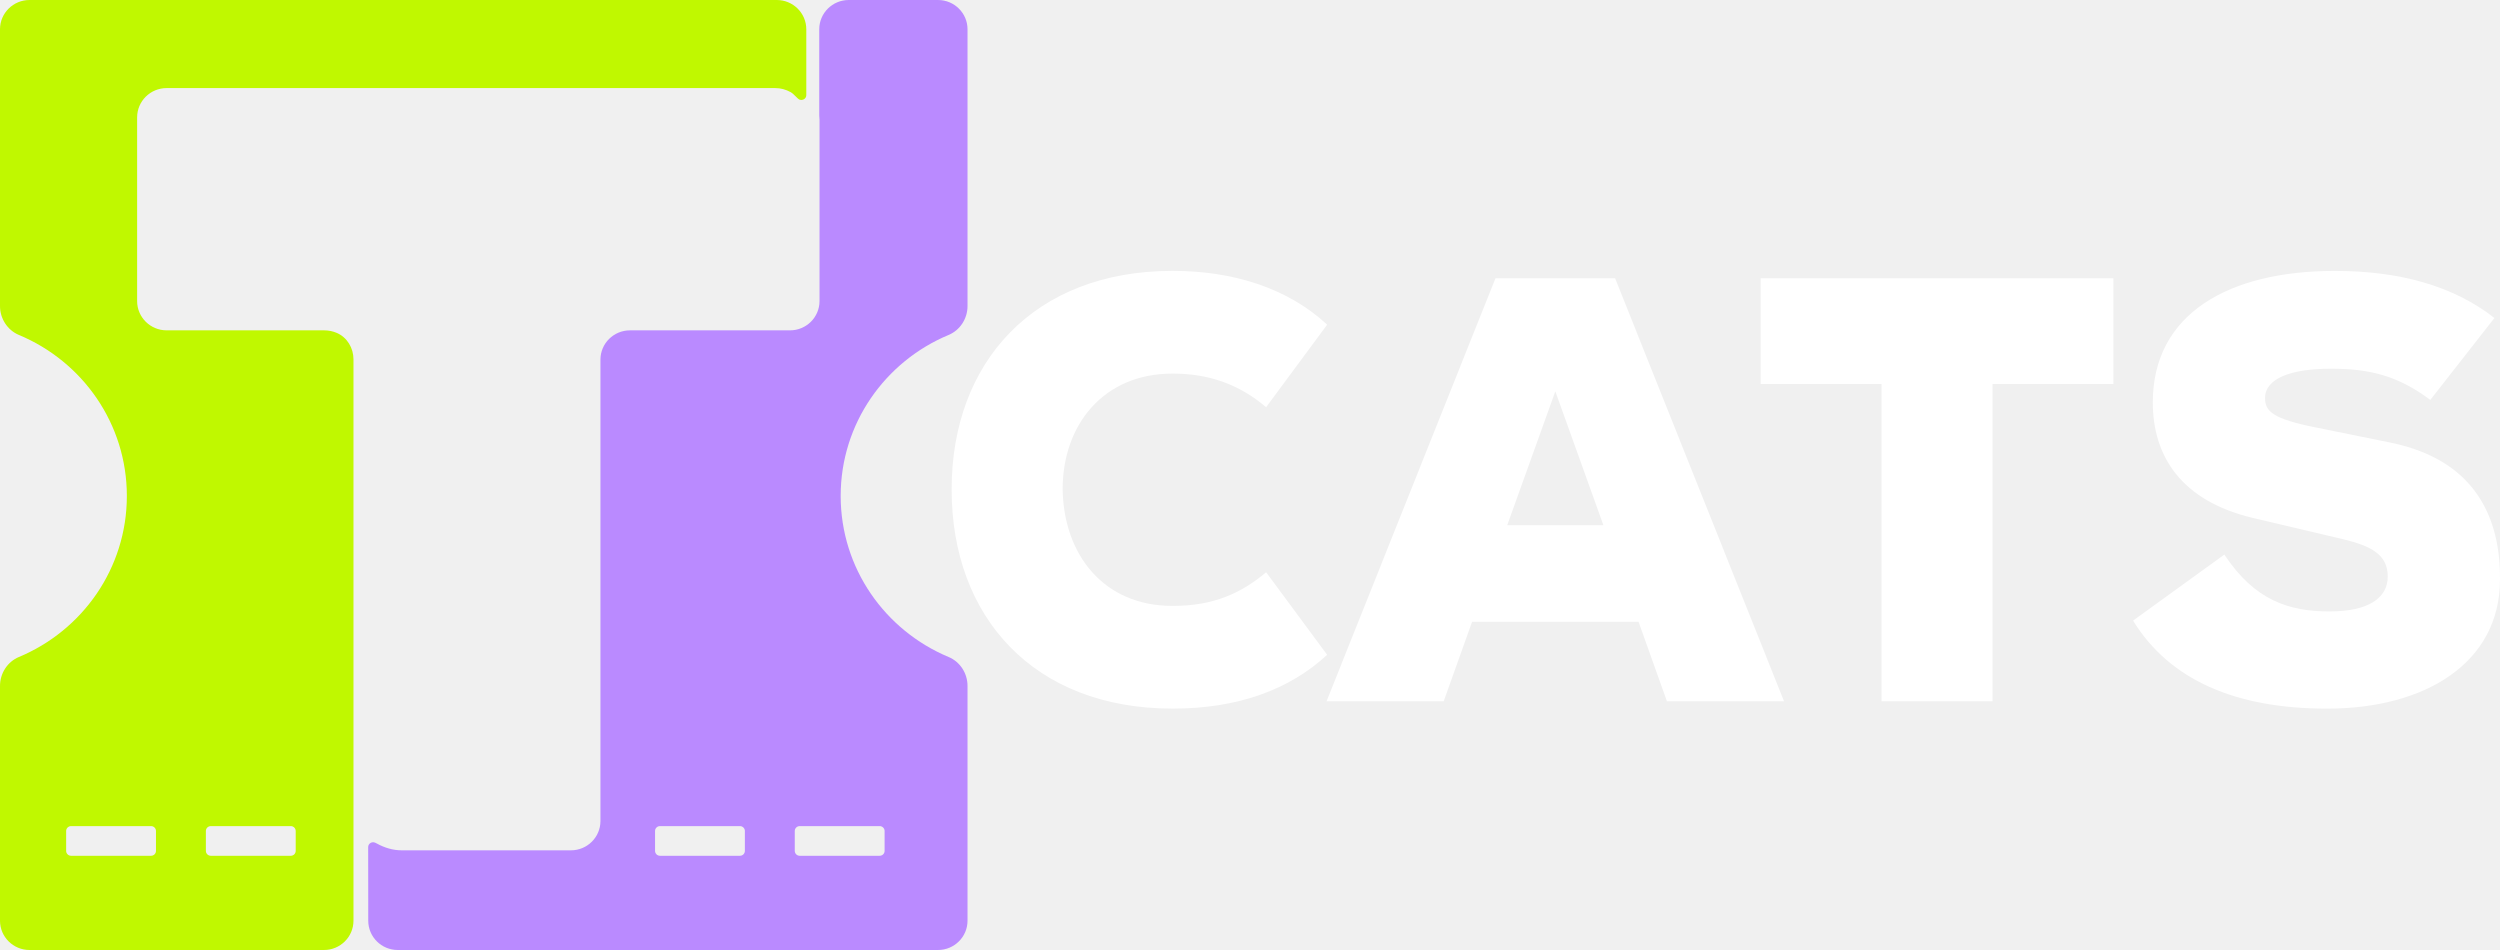
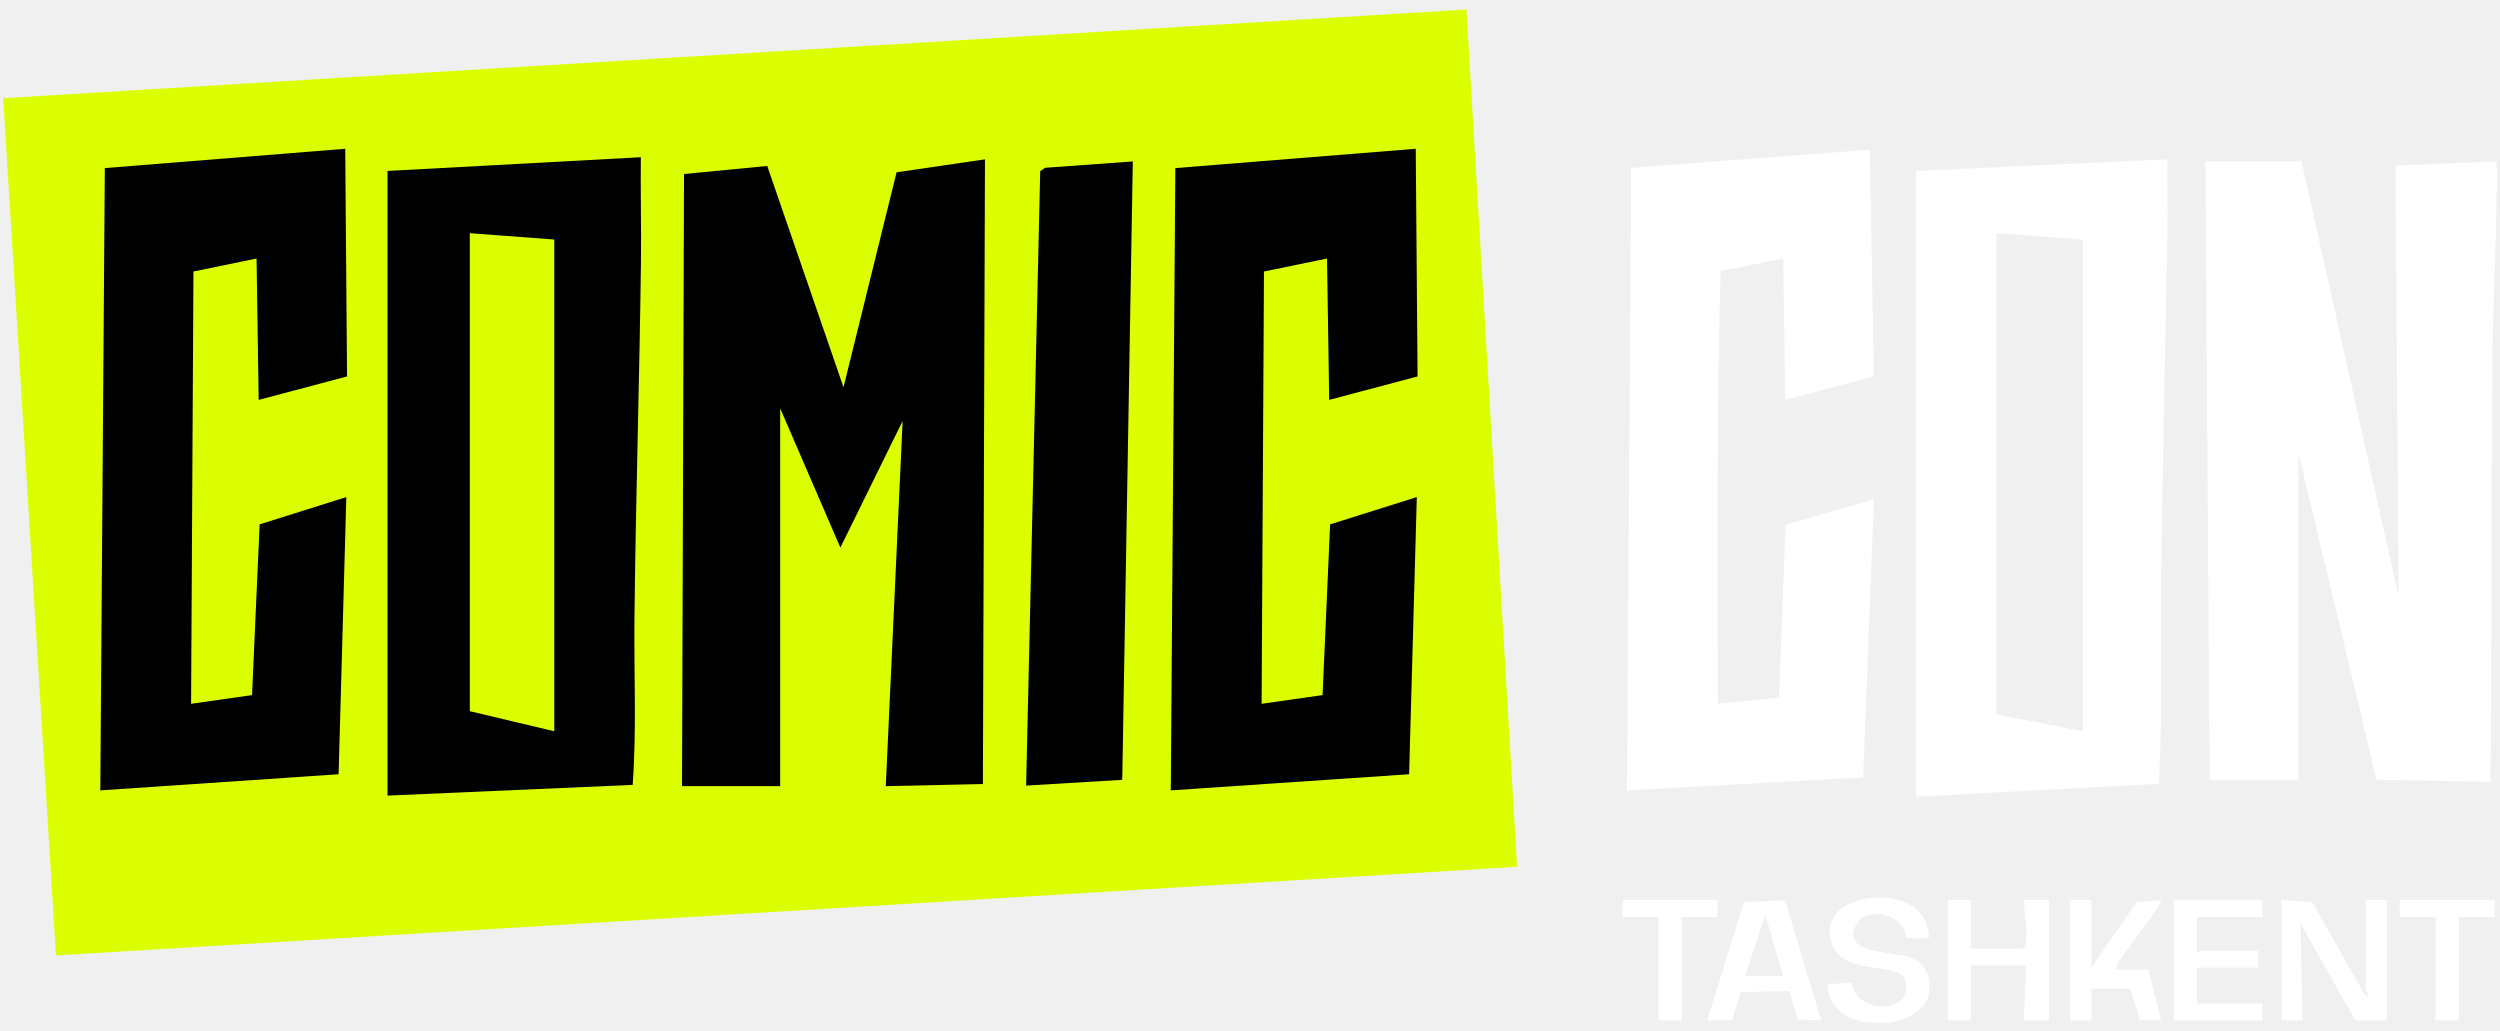
- <svg xmlns="http://www.w3.org/2000/svg" width="100" height="38" viewBox="0 0 100 38" fill="none">
-   <path d="M50.645 16.289C49.559 15.361 48.327 14.944 46.92 14.944H46.896C44.134 14.944 42.506 16.998 42.506 19.566V19.59C42.555 22.206 44.158 24.236 46.896 24.236H46.92C48.548 24.236 49.658 23.722 50.645 22.89L53.086 26.192C51.582 27.586 49.51 28.344 46.92 28.344H46.896C41.346 28.344 38.066 24.676 38.066 19.589V19.565C38.066 14.503 41.347 10.835 46.896 10.835H46.92C49.263 10.835 51.483 11.495 53.086 12.987L50.645 16.288V16.289Z" fill="white" />
-   <path d="M71.363 28.051H66.677L65.542 24.872H58.883L57.748 28.051H53.062L59.819 11.13H64.604L71.362 28.051H71.363ZM62.213 15.653L60.289 21.008H64.136L62.213 15.653Z" fill="white" />
-   <path d="M84.535 11.13V15.36H79.701V28.05H75.261V15.36H70.427V11.13H84.535H84.535Z" fill="white" />
-   <path d="M97.212 15.996C95.904 15.018 94.77 14.749 93.241 14.749H93.216C91.638 14.749 90.602 15.14 90.602 15.923C90.602 16.46 90.922 16.754 92.624 17.097L95.634 17.708C99.087 18.417 100.024 20.814 99.999 23.185C99.999 26.511 97.015 28.345 93.093 28.345H93.068C89.418 28.345 86.779 27.196 85.323 24.824L88.974 22.183C90.183 24.017 91.564 24.457 93.167 24.457H93.192C94.696 24.457 95.51 23.944 95.51 23.063C95.51 22.182 94.844 21.84 93.734 21.571L90.108 20.716C87.247 20.032 86.112 18.246 86.112 16.095C86.112 12.549 89.147 10.837 93.389 10.837H93.413C95.954 10.837 98.124 11.424 99.777 12.72L97.212 15.997V15.996Z" fill="white" />
-   <path d="M37.943 13.399C38.406 13.206 38.701 12.741 38.701 12.244V1.171C38.701 0.525 38.172 0 37.52 0H33.95C33.298 0 32.77 0.525 32.77 1.171V4.626C32.777 4.681 32.781 4.737 32.781 4.794V12.043C32.781 12.69 32.252 13.214 31.6 13.214H25.2C24.547 13.214 24.018 13.738 24.018 14.385V32.841C24.018 33.488 23.49 34.013 22.837 34.013H16.067C15.719 34.013 15.382 33.911 15.078 33.743C15.053 33.729 15.03 33.718 15.007 33.708C14.876 33.65 14.727 33.74 14.727 33.883L14.73 36.828C14.73 37.475 15.258 38 15.911 38H37.52C38.172 38 38.701 37.475 38.701 36.828V27.438C38.701 26.935 38.406 26.472 37.943 26.279C35.408 25.221 33.627 22.736 33.627 19.838C33.627 16.94 35.408 14.455 37.943 13.399ZM29.795 34.035C29.795 34.144 29.707 34.231 29.597 34.231H26.399C26.29 34.231 26.202 34.144 26.202 34.035V33.239C26.202 33.132 26.29 33.044 26.399 33.044H29.597C29.707 33.044 29.795 33.132 29.795 33.239V34.035ZM35.187 33.044C35.296 33.044 35.384 33.132 35.384 33.239V34.035C35.384 34.144 35.296 34.231 35.187 34.231H31.988C31.879 34.231 31.791 34.144 31.791 34.035V33.239C31.791 33.132 31.879 33.044 31.988 33.044H35.187Z" fill="#BA8AFF" />
-   <path d="M31.07 0H1.182C0.529 0 0 0.525 0 1.171V12.244C0 12.741 0.296 13.206 0.758 13.399C3.294 14.455 5.074 16.942 5.074 19.838C5.074 22.735 3.294 25.221 0.758 26.279C0.296 26.472 0 26.935 0 27.438V36.828C0 37.475 0.529 38 1.182 38H12.958C13.611 38 14.139 37.475 14.139 36.828V14.372C14.139 13.922 13.887 13.494 13.47 13.316C13.316 13.25 13.146 13.214 12.966 13.214H6.667C6.014 13.214 5.485 12.69 5.485 12.043V4.695C5.485 4.048 6.014 3.523 6.667 3.523H31.008C31.226 3.523 31.439 3.581 31.628 3.687C31.76 3.76 31.895 3.95 31.977 3.983C32.108 4.035 32.252 3.946 32.252 3.805V1.171C32.252 0.525 31.723 0 31.07 0ZM8.235 33.239C8.235 33.132 8.323 33.044 8.432 33.044H11.631C11.74 33.044 11.828 33.132 11.828 33.239V34.035C11.828 34.144 11.74 34.231 11.631 34.231H8.432C8.323 34.231 8.235 34.144 8.235 34.035V33.239ZM6.042 33.044C6.151 33.044 6.239 33.132 6.239 33.239V34.035C6.239 34.144 6.151 34.231 6.042 34.231H2.843C2.734 34.231 2.646 34.144 2.646 34.035V33.239C2.646 33.132 2.734 33.044 2.843 33.044H6.042Z" fill="#C0F800" />
+ <svg xmlns="http://www.w3.org/2000/svg" width="296" height="122" viewBox="0 0 296 122" fill="none">
+   <g clip-path="url(#clip0_10375_28388)">
+     <path d="M0.375 11.625L6.625 113.125L179.625 102.625L173.625 1.125L0.375 11.625Z" fill="#DCFF00" />
+     <path d="M295.62 22.366C295.555 28.875 295.175 35.67 295.11 42.221C294.94 59.005 295.05 75.8 294.87 92.581L281.38 92.316L272.12 53.596V92.326H261.62L261.12 19.11H272.495L283.995 70.585L283.62 19.605L295.62 19.105C295.61 20.186 295.63 21.276 295.62 22.355V22.366Z" fill="white" />
+     <path d="M221.12 121.065C218.69 120.775 216.38 119.235 216.37 116.57L219.22 116.3C219.56 120.145 226.805 120.165 225.565 115.995C224.93 113.865 218.585 115.57 217.02 112.045C214.065 105.395 228.04 103.84 228.375 110.695C228.4 111.22 228.375 111.02 228.005 111.07C227.67 111.12 225.795 111.125 225.655 111.035C225.62 108.245 221.05 107.2 219.82 109.395C217.745 113.105 224.48 112.58 226.375 113.44C228.27 114.3 228.605 115.83 228.375 117.695C228.145 119.56 225.57 120.835 223.87 121.06C223.23 121.145 221.77 121.135 221.12 121.06V121.065Z" fill="white" />
+     <path d="M80.75 93.08L80.985 20.6L90.84 19.65L99.87 45.85L106.155 20.4L116.62 18.865L116.375 92.83L104.875 93.08L106.87 49.85L99.5 64.835L92.375 48.35V93.08H80.75Z" fill="black" />
+     <path d="M45.875 20.24L75.875 18.615C75.825 22.735 75.94 26.87 75.89 30.995C75.715 45.04 75.27 59.16 75.12 73.2C75.05 79.765 75.38 86.41 74.91 92.93L45.88 94.2V20.24H45.875ZM65.625 28.36L55.625 27.61V84.205L65.625 86.58V28.36Z" fill="black" />
+     <path d="M40.875 17.615L41.09 44.57L30.625 47.35L30.375 30.61L22.905 32.145L22.625 83.33L29.84 82.3L30.74 62.085L41.005 58.855L40.09 91.67L11.875 93.58L12.41 19.9L40.875 17.615Z" fill="black" />
+     <path d="M167.625 17.615L167.84 44.57L157.375 47.35L157.12 30.61L149.655 32.145L149.375 83.33L156.59 82.3L157.485 62.085L167.75 58.855L166.84 91.67L138.62 93.58L139.16 19.9L167.625 17.615Z" fill="black" />
+     <path d="M226.87 20.24L256.62 18.865C256.565 21.655 256.685 24.455 256.63 27.25C256.365 41.295 256.045 55.415 255.86 69.455C255.755 77.245 256.075 85.05 255.595 92.8L226.875 94.325V20.24H226.87ZM246.62 28.36L236.37 27.61V84.58L246.62 86.58V28.36Z" fill="white" />
+     <path d="M221.85 44.58L211.375 47.35L211.125 30.61L203.735 32.095C203.2 49.13 203.41 66.25 203.38 83.335L210.63 82.585L211.415 62.13L221.88 59.1L220.595 92.045L192.63 93.58L193.135 19.87L221.4 17.725L221.86 44.58H221.85Z" fill="white" />
+     <path d="M134.125 19.115L132.875 92.33L121.49 93.015L123.16 20.275L123.745 19.865L134.125 19.115Z" fill="black" />
+     <path d="M270.12 106.57L273.765 106.8L280 117.81C280.795 118.51 280.12 117.27 280.12 117.19V106.57H282.62V120.815H278.87L272.375 109.32L272.625 120.815H270.125V106.57H270.12Z" fill="white" />
+     <path d="M211.35 106.595L215.625 120.81L212.86 120.7L211.85 117.335L206.095 117.46L205.1 120.785L202.125 120.81L206.495 106.815L211.35 106.595ZM206.625 115.565H211.125L209 108.315L206.63 115.565H206.625Z" fill="white" />
+     <path d="M233.37 106.57V112.315H239.495C240.525 111.61 239.415 106.775 239.62 106.57H242.62V120.815H239.62L239.87 114.315H233.37V120.81H230.62V106.565H233.37V106.57Z" fill="white" />
+     <path d="M267.87 106.57V108.57H260.12V112.82C260.305 112.885 260.42 112.57 260.495 112.57H267.37V114.57H260.12V118.82H267.87V120.82H257.37V106.575H267.87V106.57Z" fill="white" />
+     <path d="M247.62 106.57V114.565L252.975 106.8L255.865 106.57C256.225 106.835 251.22 113.145 250.85 113.92C250.705 114.225 250.53 114.425 250.615 114.81H254.365L255.865 120.805L253.39 120.78L252.24 117.055H247.615V120.805H245.115V106.56H247.615L247.62 106.57Z" fill="white" />
+     <path d="M203.375 106.57V108.57H199.125V120.815H196.375V108.57H192.125V106.57H203.375Z" fill="white" />
+     <path d="M295.37 106.57V108.57H291.12V120.815H288.37V108.57H284.12V106.57H295.37Z" fill="white" />
+   </g>
+   <defs>
+     <clipPath id="clip0_10375_28388">
+       <rect width="295.25" height="120.25" fill="white" transform="translate(0.375 0.875)" />
+     </clipPath>
+   </defs>
</svg>
